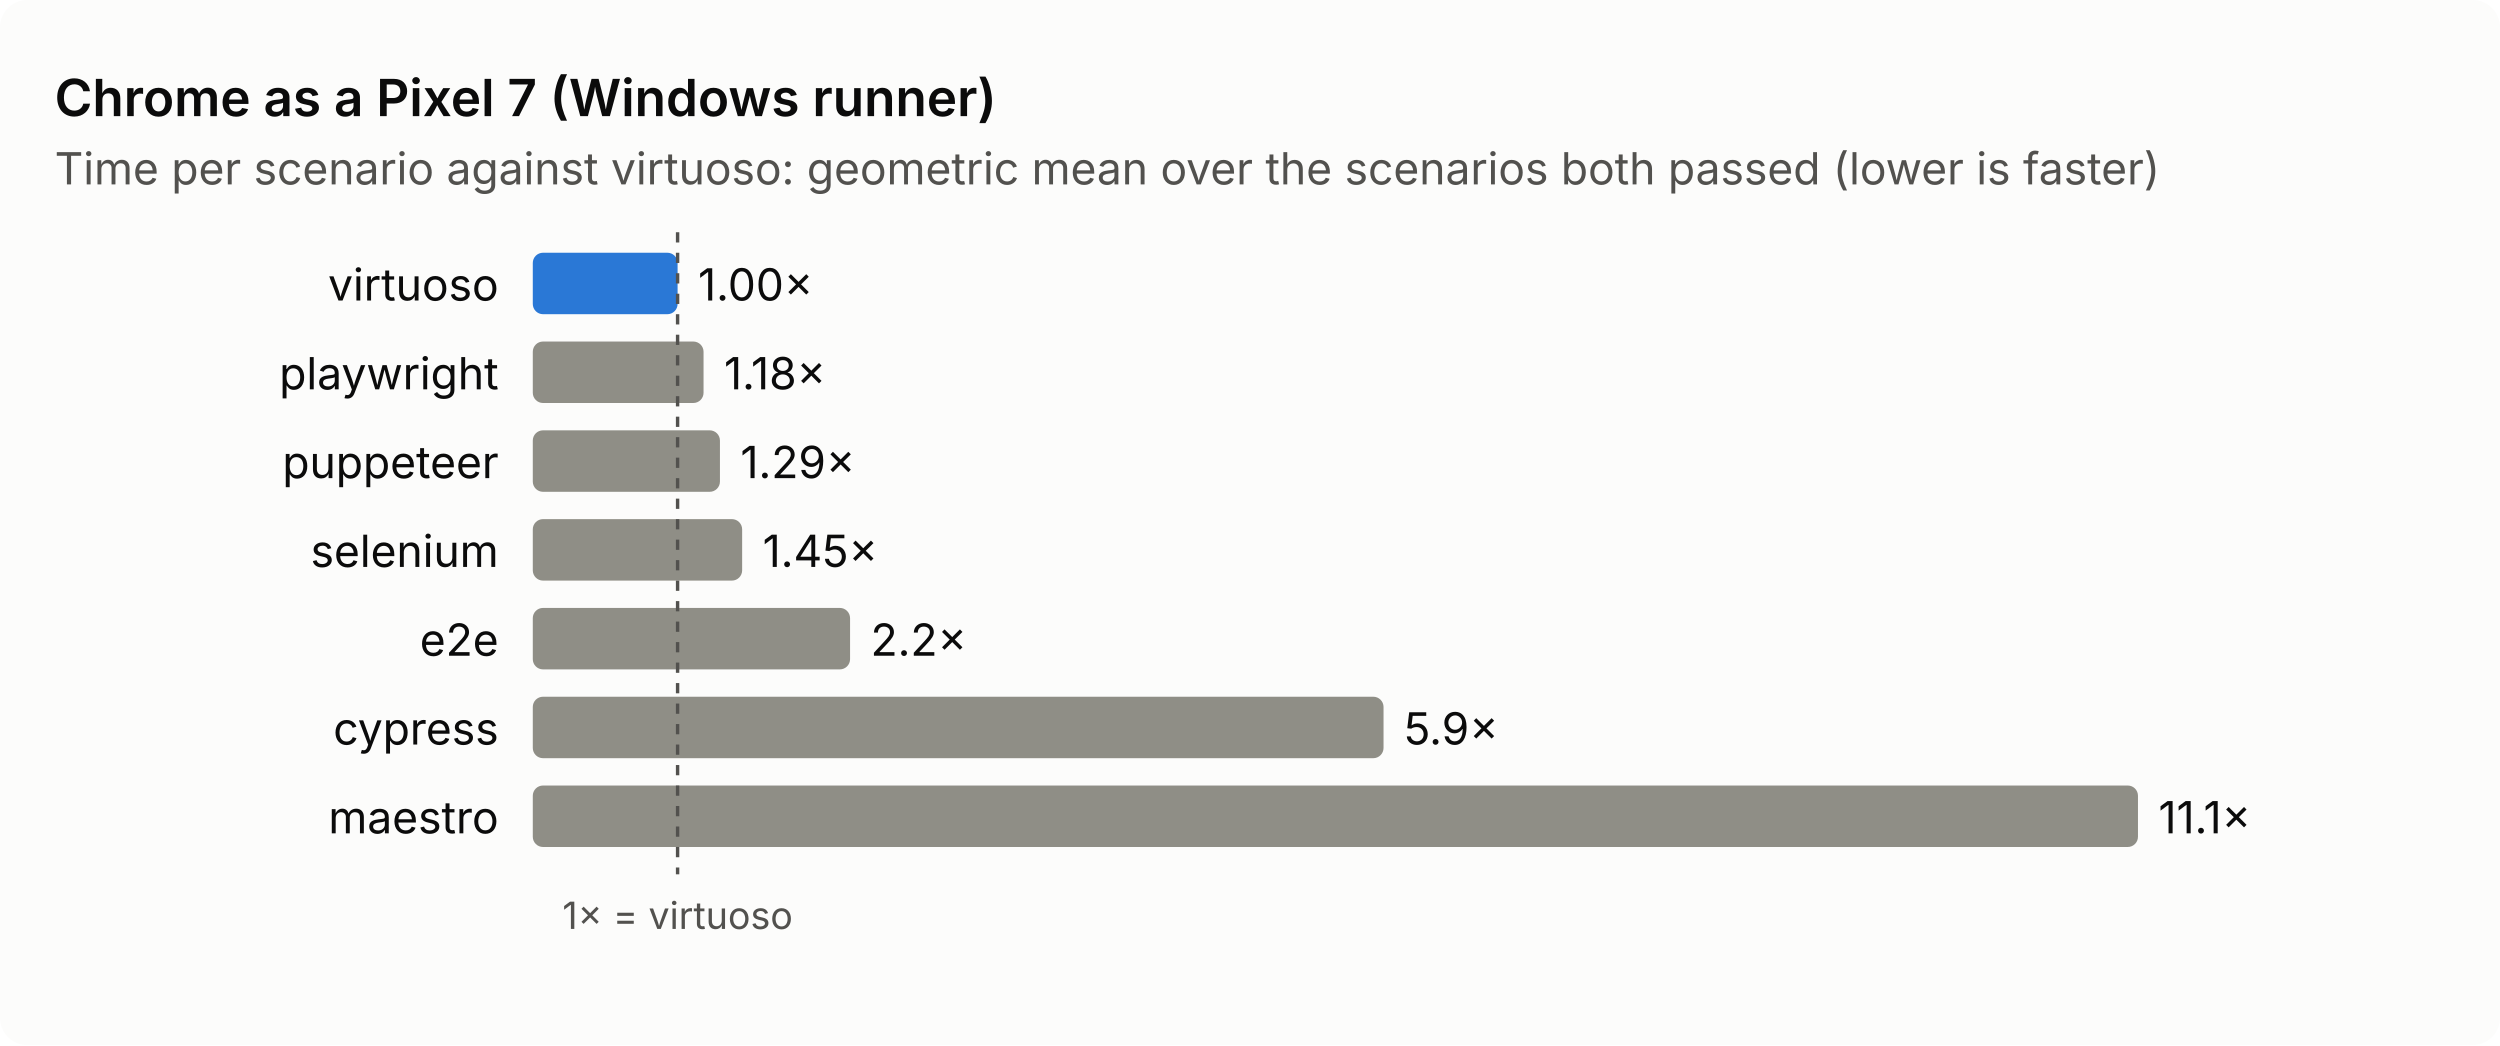
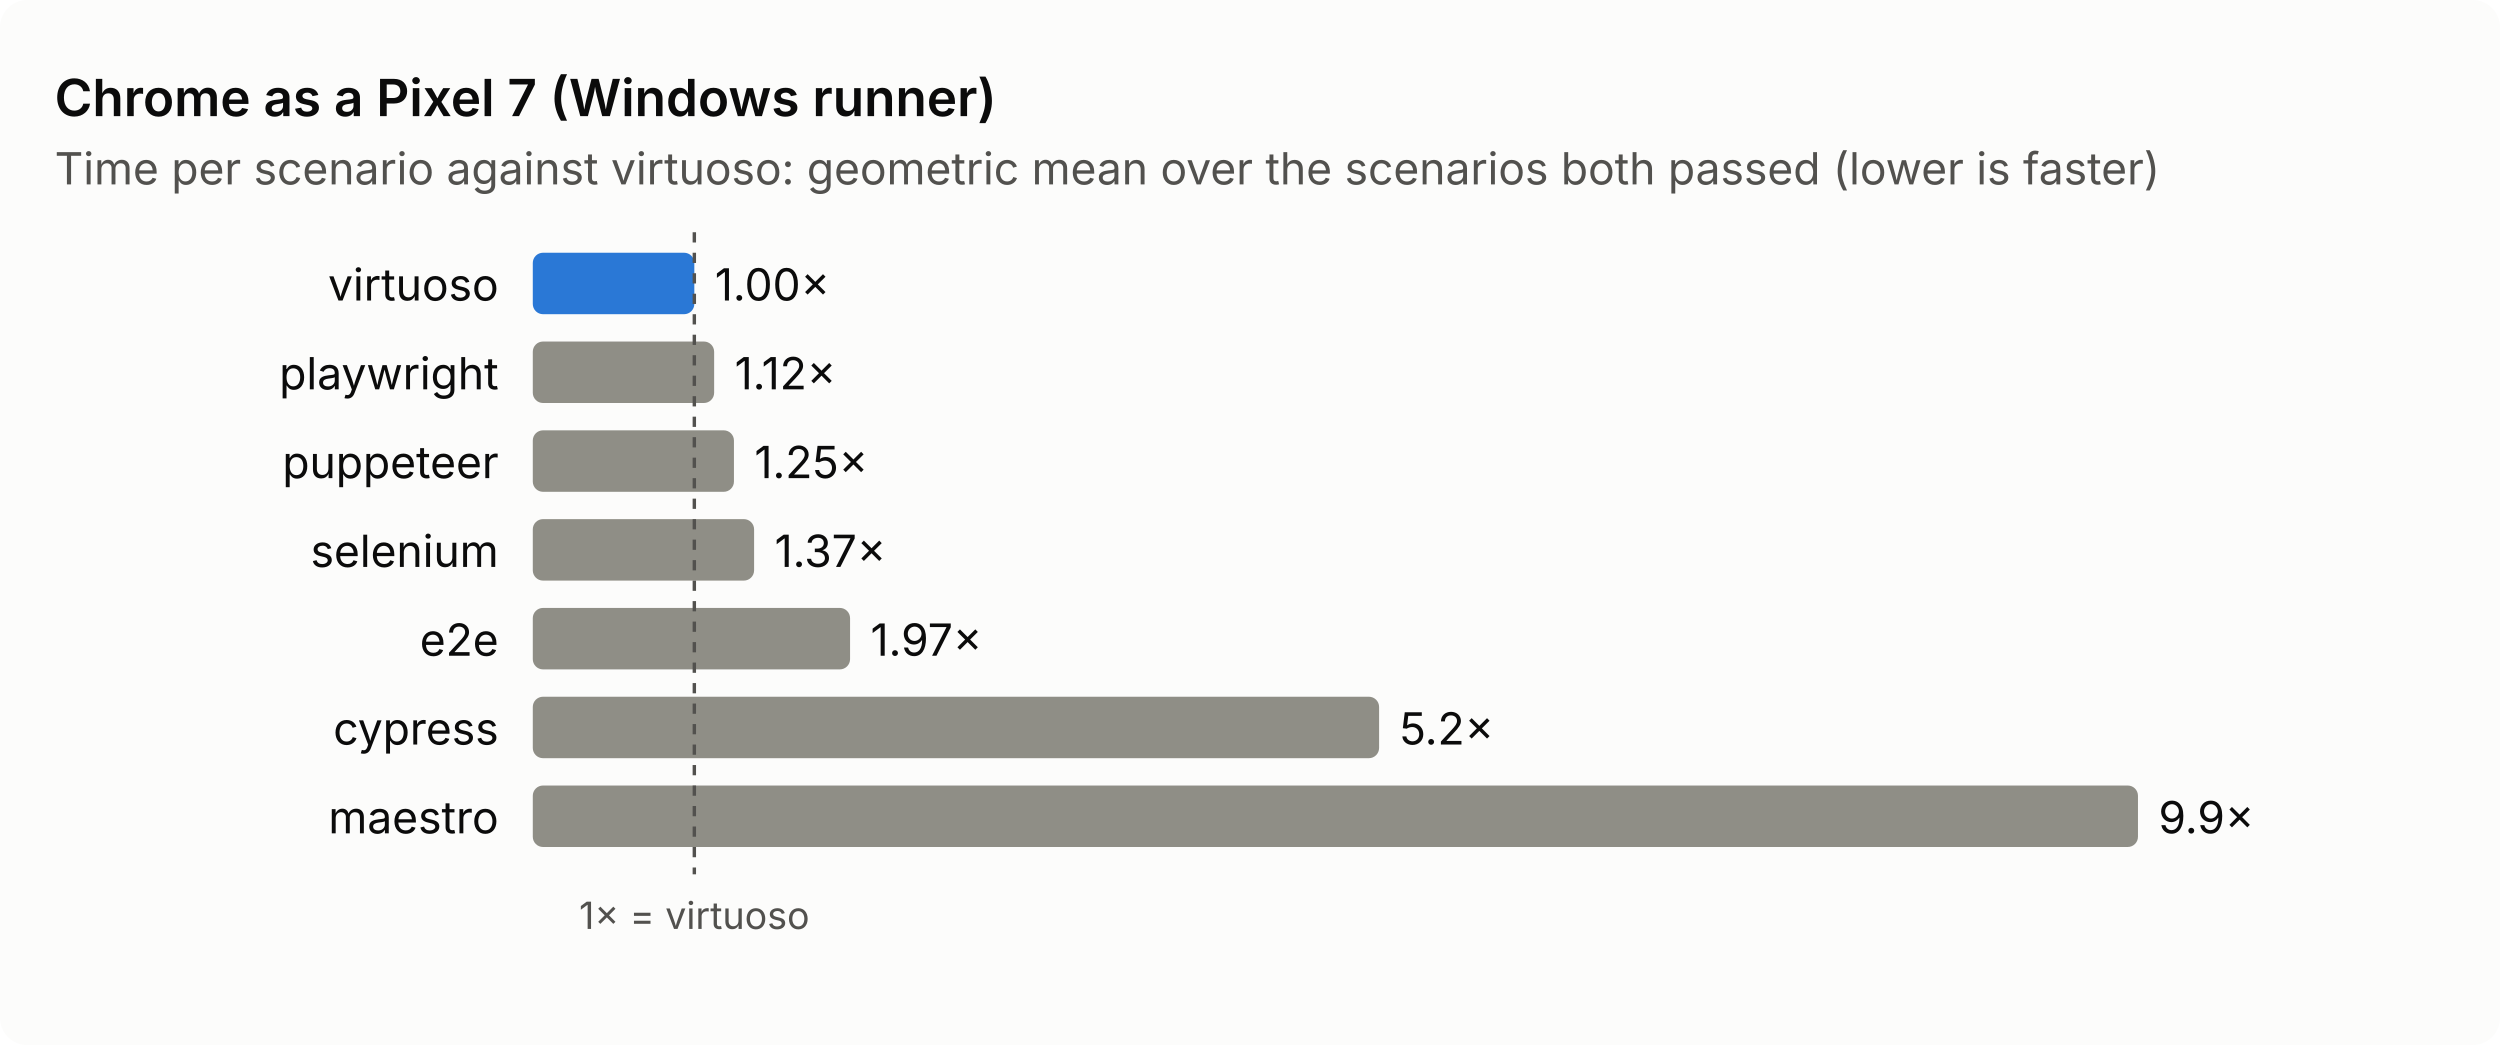
<svg xmlns="http://www.w3.org/2000/svg" viewBox="0 0 732 306" width="732" height="306" role="img" aria-label="Chrome as a Pixel 7 (Windows runner): time per scenario against virtuoso">
  <style>text{font:13px system-ui,-apple-system,'Segoe UI',sans-serif;fill:#0b0b0b}.sub,.axis{fill:#52514e}.axis{font-size:11px}.title{font-size:15px;font-weight:600}.bg{fill:#fcfcfb}.bar{fill:#8f8e86}.base{fill:#2a78d6}.ref{stroke:#52514e;stroke-dasharray:3 3}@media (prefers-color-scheme: dark){.bg{fill:#1a1a19}text{fill:#f0efec}.sub,.axis{fill:#c3c2b7}.base{fill:#3987e5}.ref{stroke:#c3c2b7}}</style>
  <rect class="bg" width="732" height="306" rx="8" />
  <text class="title" x="16" y="34.0">Chrome as a Pixel 7 (Windows runner)</text>
  <text class="sub" x="16" y="54.0">Time per scenario against virtuoso: geometric mean over the scenarios both passed (lower is faster)</text>
  <text x="146.0" y="88.0" text-anchor="end">virtuoso</text>
-   <rect class="bar base" x="156" y="74.0" width="42.4" height="18" rx="3" />
-   <text x="204.4" y="88.0">1.00×</text>
+   <rect class="bar base" x="156" y="74.0" width="47.3" height="18" rx="3" />
+   <text x="209.3" y="88.0">1.00×</text>
  <text x="146.0" y="114.0" text-anchor="end">playwright</text>
-   <rect class="bar" x="156" y="100.0" width="50.0" height="18" rx="3" />
-   <text x="212.0" y="114.0">1.18×</text>
+   <rect class="bar" x="156" y="100.0" width="53.1" height="18" rx="3" />
+   <text x="215.1" y="114.0">1.12×</text>
  <text x="146.0" y="140.0" text-anchor="end">puppeteer</text>
-   <rect class="bar" x="156" y="126.0" width="54.8" height="18" rx="3" />
-   <text x="216.8" y="140.0">1.29×</text>
+   <rect class="bar" x="156" y="126.0" width="58.9" height="18" rx="3" />
+   <text x="220.9" y="140.0">1.25×</text>
  <text x="146.0" y="166.0" text-anchor="end">selenium</text>
-   <rect class="bar" x="156" y="152.0" width="61.3" height="18" rx="3" />
-   <text x="223.3" y="166.0">1.45×</text>
+   <rect class="bar" x="156" y="152.0" width="64.8" height="18" rx="3" />
+   <text x="226.8" y="166.0">1.37×</text>
  <text x="146.0" y="192.0" text-anchor="end">e2e</text>
  <rect class="bar" x="156" y="178.0" width="92.9" height="18" rx="3" />
-   <text x="254.9" y="192.0">2.2×</text>
+   <text x="254.9" y="192.0">1.97×</text>
  <text x="146.0" y="218.0" text-anchor="end">cypress</text>
-   <rect class="bar" x="156" y="204.0" width="249.1" height="18" rx="3" />
-   <text x="411.1" y="218.0">5.9×</text>
+   <rect class="bar" x="156" y="204.0" width="247.8" height="18" rx="3" />
+   <text x="409.8" y="218.0">5.2×</text>
  <text x="146.0" y="244.0" text-anchor="end">maestro</text>
  <rect class="bar" x="156" y="230.0" width="470.0" height="18" rx="3" />
-   <text x="632.0" y="244.0">11.1×</text>
-   <line class="ref" x1="198.4" y1="68.0" x2="198.4" y2="256.0" />
-   <text class="axis" x="198.4" y="272.0" text-anchor="middle">1× = virtuoso</text>
+   <text x="632.0" y="244.0">9.9×</text>
+   <line class="ref" x1="203.3" y1="68.0" x2="203.3" y2="256.0" />
+   <text class="axis" x="203.3" y="272.0" text-anchor="middle">1× = virtuoso</text>
</svg>
